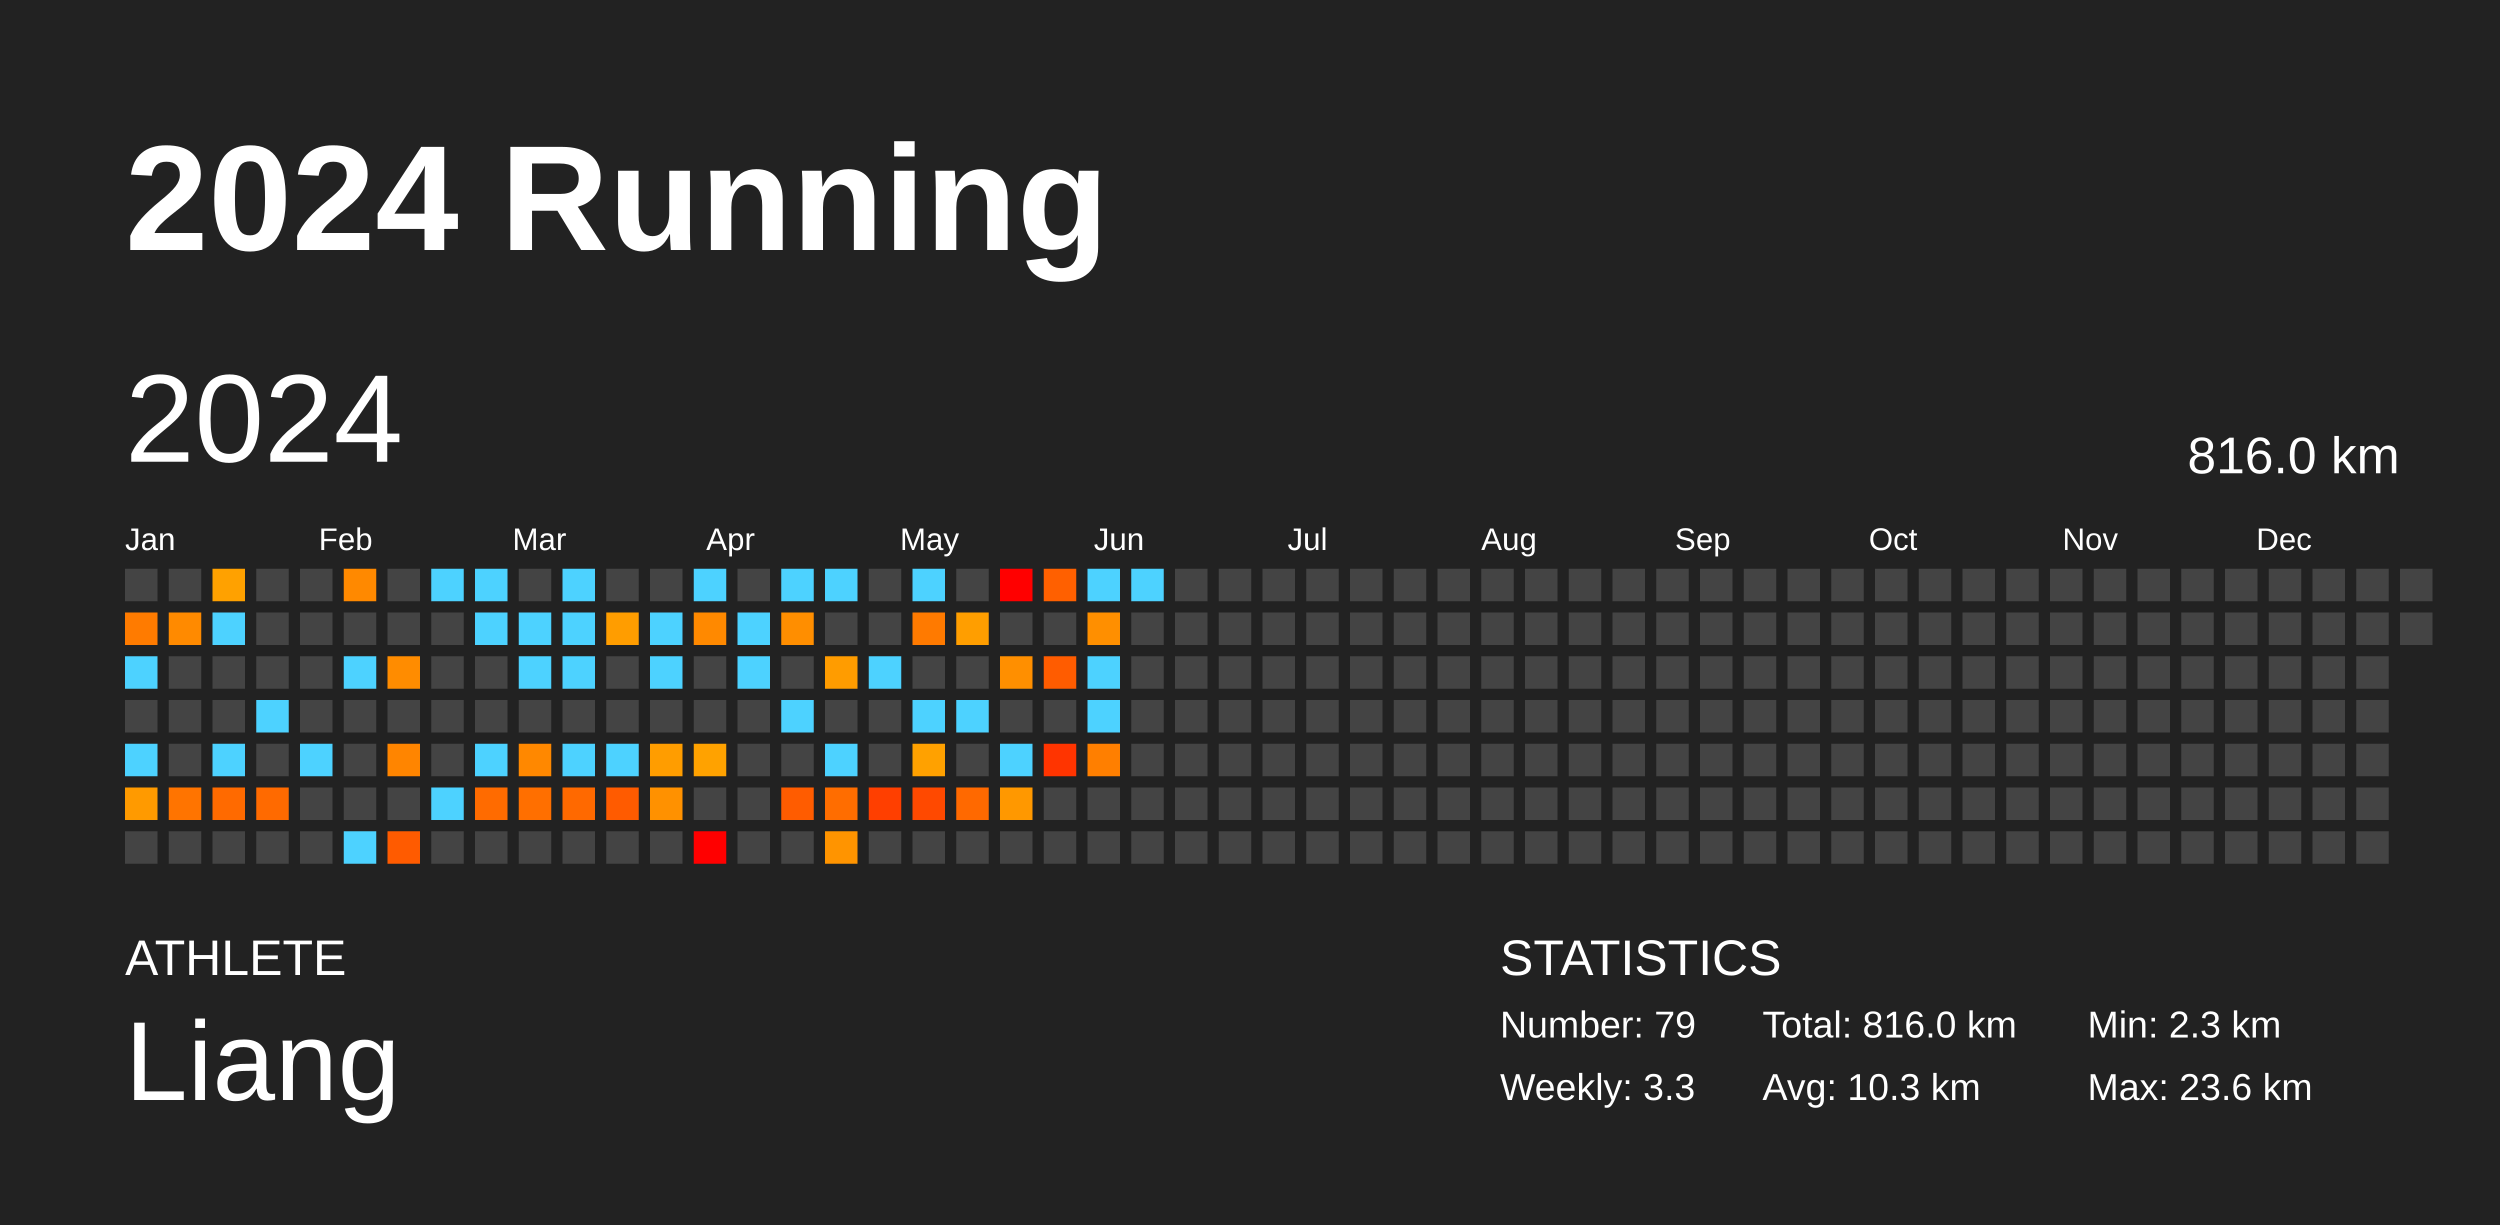
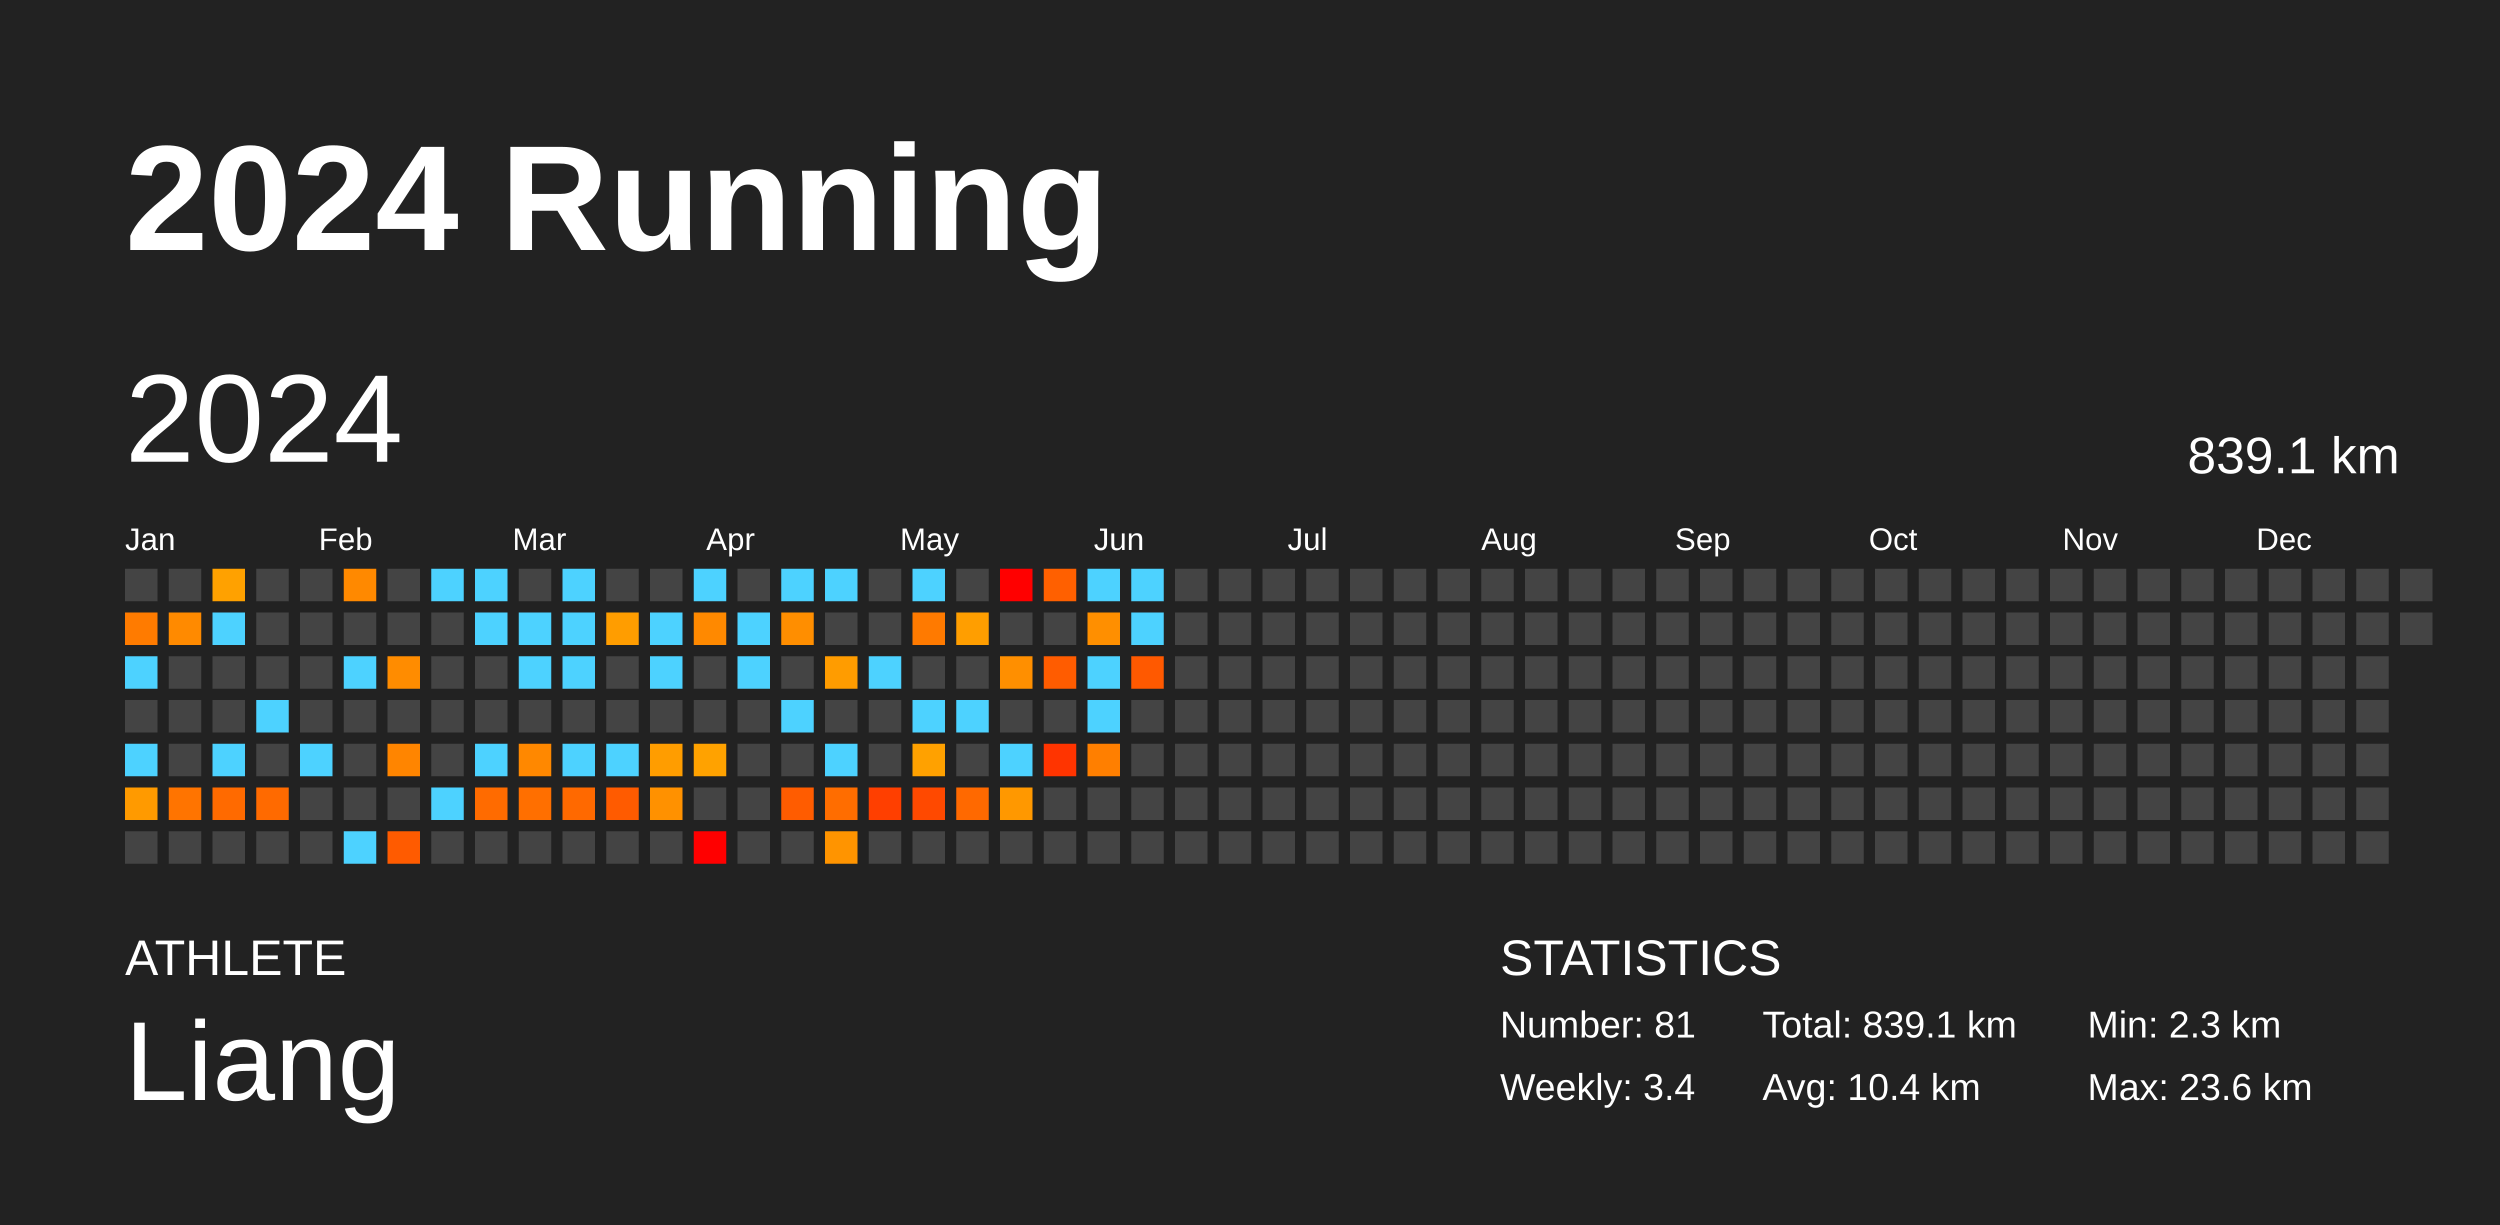
<svg xmlns="http://www.w3.org/2000/svg" baseProfile="full" height="98mm" version="1.1" viewBox="0,0,200,98" width="200mm">
  <defs />
  <rect fill="#222222" height="98" width="200" x="0" y="0" />
  <text fill="#FFFFFF" style="font-size:12px; font-family:Arial; font-weight:bold;" x="10" y="20">2024 Running</text>
  <text fill="#FFFFFF" style="font-size:4px; font-family:Arial" x="10" y="78">ATHLETE</text>
  <text fill="#FFFFFF" style="font-size:9px; font-family:Arial" x="10" y="88">Liang</text>
  <text fill="#FFFFFF" style="font-size:4px; font-family:Arial" x="120" y="78">STATISTICS</text>
-   <text fill="#FFFFFF" style="font-size:3px; font-family:Arial" x="120" y="83">Number: 79</text>
-   <text fill="#FFFFFF" style="font-size:3px; font-family:Arial" x="120" y="88">Weekly: 3.3</text>
-   <text fill="#FFFFFF" style="font-size:3px; font-family:Arial" x="141" y="83">Total: 816.0 km</text>
-   <text fill="#FFFFFF" style="font-size:3px; font-family:Arial" x="141" y="88">Avg: 10.3 km</text>
+   <text fill="#FFFFFF" style="font-size:3px; font-family:Arial" x="120" y="83">Number: 81</text>
+   <text fill="#FFFFFF" style="font-size:3px; font-family:Arial" x="120" y="88">Weekly: 3.4</text>
+   <text fill="#FFFFFF" style="font-size:3px; font-family:Arial" x="141" y="83">Total: 839.1 km</text>
+   <text fill="#FFFFFF" style="font-size:3px; font-family:Arial" x="141" y="88">Avg: 10.4 km</text>
  <text fill="#FFFFFF" style="font-size:3px; font-family:Arial" x="167" y="83">Min: 2.3 km</text>
  <text fill="#FFFFFF" style="font-size:3px; font-family:Arial" x="167" y="88">Max: 23.6 km</text>
  <text dominant-baseline="hanging" fill="#FFFFFF" style="font-size:10.0px; font-family:Arial;" x="10" y="30">2024</text>
-   <text dominant-baseline="hanging" fill="#FFFFFF" style="font-size:4.125px; font-family:Arial;" x="175" y="35">816.0 km</text>
+   <text dominant-baseline="hanging" fill="#FFFFFF" style="font-size:4.125px; font-family:Arial;" x="175" y="35">839.1 km</text>
  <text fill="#FFFFFF" style="font-size:2.5px; font-family:Arial" x="10.0" y="44">Jan</text>
  <text fill="#FFFFFF" style="font-size:2.5px; font-family:Arial" x="25.5" y="44">Feb</text>
  <text fill="#FFFFFF" style="font-size:2.5px; font-family:Arial" x="41.0" y="44">Mar</text>
  <text fill="#FFFFFF" style="font-size:2.5px; font-family:Arial" x="56.5" y="44">Apr</text>
  <text fill="#FFFFFF" style="font-size:2.5px; font-family:Arial" x="72.0" y="44">May</text>
  <text fill="#FFFFFF" style="font-size:2.5px; font-family:Arial" x="87.5" y="44">Jun</text>
  <text fill="#FFFFFF" style="font-size:2.5px; font-family:Arial" x="103.0" y="44">Jul</text>
  <text fill="#FFFFFF" style="font-size:2.5px; font-family:Arial" x="118.5" y="44">Aug</text>
  <text fill="#FFFFFF" style="font-size:2.5px; font-family:Arial" x="134.0" y="44">Sep</text>
  <text fill="#FFFFFF" style="font-size:2.5px; font-family:Arial" x="149.5" y="44">Oct</text>
  <text fill="#FFFFFF" style="font-size:2.5px; font-family:Arial" x="165.0" y="44">Nov</text>
  <text fill="#FFFFFF" style="font-size:2.5px; font-family:Arial" x="180.5" y="44">Dec</text>
  <rect fill="#444444" height="2.6" width="2.6" x="10.0" y="45.5" />
  <rect fill="#ff7b00" height="2.6" width="2.6" x="10.0" y="49.0" />
  <rect fill="#4dd2ff" height="2.6" width="2.6" x="10.0" y="52.5" />
  <rect fill="#444444" height="2.6" width="2.6" x="10.0" y="56.0" />
  <rect fill="#4dd2ff" height="2.6" width="2.6" x="10.0" y="59.5" />
  <rect fill="#ff9a00" height="2.6" width="2.6" x="10.0" y="63.0" />
  <rect fill="#444444" height="2.6" width="2.6" x="10.0" y="66.5" />
  <rect fill="#444444" height="2.6" width="2.6" x="13.5" y="45.5" />
  <rect fill="#ff8a00" height="2.6" width="2.6" x="13.5" y="49.0" />
  <rect fill="#444444" height="2.6" width="2.6" x="13.5" y="52.5" />
  <rect fill="#444444" height="2.6" width="2.6" x="13.5" y="56.0" />
  <rect fill="#444444" height="2.6" width="2.6" x="13.5" y="59.5" />
  <rect fill="#ff7400" height="2.6" width="2.6" x="13.5" y="63.0" />
  <rect fill="#444444" height="2.6" width="2.6" x="13.5" y="66.5" />
  <rect fill="#ffa100" height="2.6" width="2.6" x="17.0" y="45.5" />
  <rect fill="#4dd2ff" height="2.6" width="2.6" x="17.0" y="49.0" />
  <rect fill="#444444" height="2.6" width="2.6" x="17.0" y="52.5" />
  <rect fill="#444444" height="2.6" width="2.6" x="17.0" y="56.0" />
  <rect fill="#4dd2ff" height="2.6" width="2.6" x="17.0" y="59.5" />
  <rect fill="#ff6a00" height="2.6" width="2.6" x="17.0" y="63.0" />
  <rect fill="#444444" height="2.6" width="2.6" x="17.0" y="66.5" />
  <rect fill="#444444" height="2.6" width="2.6" x="20.5" y="45.5" />
  <rect fill="#444444" height="2.6" width="2.6" x="20.5" y="49.0" />
  <rect fill="#444444" height="2.6" width="2.6" x="20.5" y="52.5" />
  <rect fill="#4dd2ff" height="2.6" width="2.6" x="20.5" y="56.0" />
  <rect fill="#444444" height="2.6" width="2.6" x="20.5" y="59.5" />
  <rect fill="#ff6a00" height="2.6" width="2.6" x="20.5" y="63.0" />
  <rect fill="#444444" height="2.6" width="2.6" x="20.5" y="66.5" />
  <rect fill="#444444" height="2.6" width="2.6" x="24.0" y="45.5" />
  <rect fill="#444444" height="2.6" width="2.6" x="24.0" y="49.0" />
  <rect fill="#444444" height="2.6" width="2.6" x="24.0" y="52.5" />
  <rect fill="#444444" height="2.6" width="2.6" x="24.0" y="56.0" />
  <rect fill="#4dd2ff" height="2.6" width="2.6" x="24.0" y="59.5" />
  <rect fill="#444444" height="2.6" width="2.6" x="24.0" y="63.0" />
  <rect fill="#444444" height="2.6" width="2.6" x="24.0" y="66.5" />
  <rect fill="#ff8900" height="2.6" width="2.6" x="27.5" y="45.5" />
  <rect fill="#444444" height="2.6" width="2.6" x="27.5" y="49.0" />
  <rect fill="#4dd2ff" height="2.6" width="2.6" x="27.5" y="52.5" />
  <rect fill="#444444" height="2.6" width="2.6" x="27.5" y="56.0" />
  <rect fill="#444444" height="2.6" width="2.6" x="27.5" y="59.5" />
  <rect fill="#444444" height="2.6" width="2.6" x="27.5" y="63.0" />
  <rect fill="#4dd2ff" height="2.6" width="2.6" x="27.5" y="66.5" />
  <rect fill="#444444" height="2.6" width="2.6" x="31.0" y="45.5" />
  <rect fill="#444444" height="2.6" width="2.6" x="31.0" y="49.0" />
  <rect fill="#ff8c00" height="2.6" width="2.6" x="31.0" y="52.5" />
  <rect fill="#444444" height="2.6" width="2.6" x="31.0" y="56.0" />
  <rect fill="#ff8500" height="2.6" width="2.6" x="31.0" y="59.5" />
  <rect fill="#444444" height="2.6" width="2.6" x="31.0" y="63.0" />
  <rect fill="#ff5b00" height="2.6" width="2.6" x="31.0" y="66.5" />
  <rect fill="#4dd2ff" height="2.6" width="2.6" x="34.5" y="45.5" />
  <rect fill="#444444" height="2.6" width="2.6" x="34.5" y="49.0" />
  <rect fill="#444444" height="2.6" width="2.6" x="34.5" y="52.5" />
  <rect fill="#444444" height="2.6" width="2.6" x="34.5" y="56.0" />
  <rect fill="#444444" height="2.6" width="2.6" x="34.5" y="59.5" />
  <rect fill="#4dd2ff" height="2.6" width="2.6" x="34.5" y="63.0" />
  <rect fill="#444444" height="2.6" width="2.6" x="34.5" y="66.5" />
  <rect fill="#4dd2ff" height="2.6" width="2.6" x="38.0" y="45.5" />
  <rect fill="#4dd2ff" height="2.6" width="2.6" x="38.0" y="49.0" />
  <rect fill="#444444" height="2.6" width="2.6" x="38.0" y="52.5" />
  <rect fill="#444444" height="2.6" width="2.6" x="38.0" y="56.0" />
  <rect fill="#4dd2ff" height="2.6" width="2.6" x="38.0" y="59.5" />
  <rect fill="#ff6b00" height="2.6" width="2.6" x="38.0" y="63.0" />
  <rect fill="#444444" height="2.6" width="2.6" x="38.0" y="66.5" />
  <rect fill="#444444" height="2.6" width="2.6" x="41.5" y="45.5" />
  <rect fill="#4dd2ff" height="2.6" width="2.6" x="41.5" y="49.0" />
  <rect fill="#4dd2ff" height="2.6" width="2.6" x="41.5" y="52.5" />
  <rect fill="#444444" height="2.6" width="2.6" x="41.5" y="56.0" />
  <rect fill="#ff8800" height="2.6" width="2.6" x="41.5" y="59.5" />
  <rect fill="#ff6f00" height="2.6" width="2.6" x="41.5" y="63.0" />
  <rect fill="#444444" height="2.6" width="2.6" x="41.5" y="66.5" />
  <rect fill="#4dd2ff" height="2.6" width="2.6" x="45.0" y="45.5" />
  <rect fill="#4dd2ff" height="2.6" width="2.6" x="45.0" y="49.0" />
  <rect fill="#4dd2ff" height="2.6" width="2.6" x="45.0" y="52.5" />
  <rect fill="#444444" height="2.6" width="2.6" x="45.0" y="56.0" />
  <rect fill="#4dd2ff" height="2.6" width="2.6" x="45.0" y="59.5" />
  <rect fill="#ff6900" height="2.6" width="2.6" x="45.0" y="63.0" />
  <rect fill="#444444" height="2.6" width="2.6" x="45.0" y="66.5" />
  <rect fill="#444444" height="2.6" width="2.6" x="48.5" y="45.5" />
  <rect fill="#ff9d00" height="2.6" width="2.6" x="48.5" y="49.0" />
  <rect fill="#444444" height="2.6" width="2.6" x="48.5" y="52.5" />
  <rect fill="#444444" height="2.6" width="2.6" x="48.5" y="56.0" />
  <rect fill="#4dd2ff" height="2.6" width="2.6" x="48.5" y="59.5" />
  <rect fill="#ff5b00" height="2.6" width="2.6" x="48.5" y="63.0" />
  <rect fill="#444444" height="2.6" width="2.6" x="48.5" y="66.5" />
  <rect fill="#444444" height="2.6" width="2.6" x="52.0" y="45.5" />
  <rect fill="#4dd2ff" height="2.6" width="2.6" x="52.0" y="49.0" />
  <rect fill="#4dd2ff" height="2.6" width="2.6" x="52.0" y="52.5" />
  <rect fill="#444444" height="2.6" width="2.6" x="52.0" y="56.0" />
  <rect fill="#ff9d00" height="2.6" width="2.6" x="52.0" y="59.5" />
  <rect fill="#ff9100" height="2.6" width="2.6" x="52.0" y="63.0" />
  <rect fill="#444444" height="2.6" width="2.6" x="52.0" y="66.5" />
  <rect fill="#4dd2ff" height="2.6" width="2.6" x="55.5" y="45.5" />
  <rect fill="#ff8900" height="2.6" width="2.6" x="55.5" y="49.0" />
  <rect fill="#444444" height="2.6" width="2.6" x="55.5" y="52.5" />
  <rect fill="#444444" height="2.6" width="2.6" x="55.5" y="56.0" />
  <rect fill="#ffa200" height="2.6" width="2.6" x="55.5" y="59.5" />
  <rect fill="#444444" height="2.6" width="2.6" x="55.5" y="63.0" />
  <rect fill="red" height="2.6" width="2.6" x="55.5" y="66.5" />
  <rect fill="#444444" height="2.6" width="2.6" x="59.0" y="45.5" />
  <rect fill="#4dd2ff" height="2.6" width="2.6" x="59.0" y="49.0" />
  <rect fill="#4dd2ff" height="2.6" width="2.6" x="59.0" y="52.5" />
  <rect fill="#444444" height="2.6" width="2.6" x="59.0" y="56.0" />
  <rect fill="#444444" height="2.6" width="2.6" x="59.0" y="59.5" />
  <rect fill="#444444" height="2.6" width="2.6" x="59.0" y="63.0" />
  <rect fill="#444444" height="2.6" width="2.6" x="59.0" y="66.5" />
  <rect fill="#4dd2ff" height="2.6" width="2.6" x="62.5" y="45.5" />
  <rect fill="#ff8e00" height="2.6" width="2.6" x="62.5" y="49.0" />
  <rect fill="#444444" height="2.6" width="2.6" x="62.5" y="52.5" />
  <rect fill="#4dd2ff" height="2.6" width="2.6" x="62.5" y="56.0" />
  <rect fill="#444444" height="2.6" width="2.6" x="62.5" y="59.5" />
  <rect fill="#ff5c00" height="2.6" width="2.6" x="62.5" y="63.0" />
  <rect fill="#444444" height="2.6" width="2.6" x="62.5" y="66.5" />
  <rect fill="#4dd2ff" height="2.6" width="2.6" x="66.0" y="45.5" />
  <rect fill="#444444" height="2.6" width="2.6" x="66.0" y="49.0" />
  <rect fill="#ff9c00" height="2.6" width="2.6" x="66.0" y="52.5" />
  <rect fill="#444444" height="2.6" width="2.6" x="66.0" y="56.0" />
  <rect fill="#4dd2ff" height="2.6" width="2.6" x="66.0" y="59.5" />
  <rect fill="#ff6d00" height="2.6" width="2.6" x="66.0" y="63.0" />
  <rect fill="#ff9400" height="2.6" width="2.6" x="66.0" y="66.5" />
  <rect fill="#444444" height="2.6" width="2.6" x="69.5" y="45.5" />
  <rect fill="#444444" height="2.6" width="2.6" x="69.5" y="49.0" />
  <rect fill="#4dd2ff" height="2.6" width="2.6" x="69.5" y="52.5" />
  <rect fill="#444444" height="2.6" width="2.6" x="69.5" y="56.0" />
  <rect fill="#444444" height="2.6" width="2.6" x="69.5" y="59.5" />
  <rect fill="#ff3f00" height="2.6" width="2.6" x="69.5" y="63.0" />
  <rect fill="#444444" height="2.6" width="2.6" x="69.5" y="66.5" />
  <rect fill="#4dd2ff" height="2.6" width="2.6" x="73.0" y="45.5" />
  <rect fill="#ff7a00" height="2.6" width="2.6" x="73.0" y="49.0" />
  <rect fill="#444444" height="2.6" width="2.6" x="73.0" y="52.5" />
  <rect fill="#4dd2ff" height="2.6" width="2.6" x="73.0" y="56.0" />
  <rect fill="#ffa100" height="2.6" width="2.6" x="73.0" y="59.5" />
  <rect fill="#ff4900" height="2.6" width="2.6" x="73.0" y="63.0" />
  <rect fill="#444444" height="2.6" width="2.6" x="73.0" y="66.5" />
  <rect fill="#444444" height="2.6" width="2.6" x="76.5" y="45.5" />
  <rect fill="#ff9e00" height="2.6" width="2.6" x="76.5" y="49.0" />
  <rect fill="#444444" height="2.6" width="2.6" x="76.5" y="52.5" />
  <rect fill="#4dd2ff" height="2.6" width="2.6" x="76.5" y="56.0" />
  <rect fill="#444444" height="2.6" width="2.6" x="76.5" y="59.5" />
  <rect fill="#ff6900" height="2.6" width="2.6" x="76.5" y="63.0" />
  <rect fill="#444444" height="2.6" width="2.6" x="76.5" y="66.5" />
  <rect fill="red" height="2.6" width="2.6" x="80.0" y="45.5" />
  <rect fill="#444444" height="2.6" width="2.6" x="80.0" y="49.0" />
  <rect fill="#ff8f00" height="2.6" width="2.6" x="80.0" y="52.5" />
  <rect fill="#444444" height="2.6" width="2.6" x="80.0" y="56.0" />
  <rect fill="#4dd2ff" height="2.6" width="2.6" x="80.0" y="59.5" />
  <rect fill="#ff9800" height="2.6" width="2.6" x="80.0" y="63.0" />
  <rect fill="#444444" height="2.6" width="2.6" x="80.0" y="66.5" />
  <rect fill="#ff6000" height="2.6" width="2.6" x="83.5" y="45.5" />
  <rect fill="#444444" height="2.6" width="2.6" x="83.5" y="49.0" />
  <rect fill="#ff5c00" height="2.6" width="2.6" x="83.5" y="52.5" />
  <rect fill="#444444" height="2.6" width="2.6" x="83.5" y="56.0" />
  <rect fill="#ff3400" height="2.6" width="2.6" x="83.5" y="59.5" />
  <rect fill="#444444" height="2.6" width="2.6" x="83.5" y="63.0" />
  <rect fill="#444444" height="2.6" width="2.6" x="83.5" y="66.5" />
  <rect fill="#4dd2ff" height="2.6" width="2.6" x="87.0" y="45.5" />
  <rect fill="#ff8f00" height="2.6" width="2.6" x="87.0" y="49.0" />
  <rect fill="#4dd2ff" height="2.6" width="2.6" x="87.0" y="52.5" />
  <rect fill="#4dd2ff" height="2.6" width="2.6" x="87.0" y="56.0" />
  <rect fill="#ff7f00" height="2.6" width="2.6" x="87.0" y="59.5" />
  <rect fill="#444444" height="2.6" width="2.6" x="87.0" y="63.0" />
  <rect fill="#444444" height="2.6" width="2.6" x="87.0" y="66.5" />
  <rect fill="#4dd2ff" height="2.6" width="2.6" x="90.5" y="45.5" />
-   <rect fill="#444444" height="2.6" width="2.6" x="90.5" y="49.0" />
-   <rect fill="#444444" height="2.6" width="2.6" x="90.5" y="52.5" />
+   <rect fill="#4dd2ff" height="2.6" width="2.6" x="90.5" y="49.0" />
+   <rect fill="#ff5900" height="2.6" width="2.6" x="90.5" y="52.5" />
  <rect fill="#444444" height="2.6" width="2.6" x="90.5" y="56.0" />
  <rect fill="#444444" height="2.6" width="2.6" x="90.5" y="59.5" />
  <rect fill="#444444" height="2.6" width="2.6" x="90.5" y="63.0" />
  <rect fill="#444444" height="2.6" width="2.6" x="90.5" y="66.5" />
  <rect fill="#444444" height="2.6" width="2.6" x="94.0" y="45.5" />
  <rect fill="#444444" height="2.6" width="2.6" x="94.0" y="49.0" />
  <rect fill="#444444" height="2.6" width="2.6" x="94.0" y="52.5" />
  <rect fill="#444444" height="2.6" width="2.6" x="94.0" y="56.0" />
  <rect fill="#444444" height="2.6" width="2.6" x="94.0" y="59.5" />
  <rect fill="#444444" height="2.6" width="2.6" x="94.0" y="63.0" />
  <rect fill="#444444" height="2.6" width="2.6" x="94.0" y="66.5" />
  <rect fill="#444444" height="2.6" width="2.6" x="97.5" y="45.5" />
  <rect fill="#444444" height="2.6" width="2.6" x="97.5" y="49.0" />
  <rect fill="#444444" height="2.6" width="2.6" x="97.5" y="52.5" />
  <rect fill="#444444" height="2.6" width="2.6" x="97.5" y="56.0" />
  <rect fill="#444444" height="2.6" width="2.6" x="97.5" y="59.5" />
  <rect fill="#444444" height="2.6" width="2.6" x="97.5" y="63.0" />
  <rect fill="#444444" height="2.6" width="2.6" x="97.5" y="66.5" />
  <rect fill="#444444" height="2.6" width="2.6" x="101.0" y="45.5" />
  <rect fill="#444444" height="2.6" width="2.6" x="101.0" y="49.0" />
  <rect fill="#444444" height="2.6" width="2.6" x="101.0" y="52.5" />
  <rect fill="#444444" height="2.6" width="2.6" x="101.0" y="56.0" />
  <rect fill="#444444" height="2.6" width="2.6" x="101.0" y="59.5" />
  <rect fill="#444444" height="2.6" width="2.6" x="101.0" y="63.0" />
  <rect fill="#444444" height="2.6" width="2.6" x="101.0" y="66.5" />
  <rect fill="#444444" height="2.6" width="2.6" x="104.5" y="45.5" />
  <rect fill="#444444" height="2.6" width="2.6" x="104.5" y="49.0" />
  <rect fill="#444444" height="2.6" width="2.6" x="104.5" y="52.5" />
  <rect fill="#444444" height="2.6" width="2.6" x="104.5" y="56.0" />
  <rect fill="#444444" height="2.6" width="2.6" x="104.5" y="59.5" />
  <rect fill="#444444" height="2.6" width="2.6" x="104.5" y="63.0" />
  <rect fill="#444444" height="2.6" width="2.6" x="104.5" y="66.5" />
  <rect fill="#444444" height="2.6" width="2.6" x="108.0" y="45.5" />
  <rect fill="#444444" height="2.6" width="2.6" x="108.0" y="49.0" />
  <rect fill="#444444" height="2.6" width="2.6" x="108.0" y="52.5" />
  <rect fill="#444444" height="2.6" width="2.6" x="108.0" y="56.0" />
  <rect fill="#444444" height="2.6" width="2.6" x="108.0" y="59.5" />
  <rect fill="#444444" height="2.6" width="2.6" x="108.0" y="63.0" />
  <rect fill="#444444" height="2.6" width="2.6" x="108.0" y="66.5" />
  <rect fill="#444444" height="2.6" width="2.6" x="111.5" y="45.5" />
  <rect fill="#444444" height="2.6" width="2.6" x="111.5" y="49.0" />
  <rect fill="#444444" height="2.6" width="2.6" x="111.5" y="52.5" />
  <rect fill="#444444" height="2.6" width="2.6" x="111.5" y="56.0" />
  <rect fill="#444444" height="2.6" width="2.6" x="111.5" y="59.5" />
  <rect fill="#444444" height="2.6" width="2.6" x="111.5" y="63.0" />
  <rect fill="#444444" height="2.6" width="2.6" x="111.5" y="66.5" />
  <rect fill="#444444" height="2.6" width="2.6" x="115.0" y="45.5" />
  <rect fill="#444444" height="2.6" width="2.6" x="115.0" y="49.0" />
  <rect fill="#444444" height="2.6" width="2.6" x="115.0" y="52.5" />
  <rect fill="#444444" height="2.6" width="2.6" x="115.0" y="56.0" />
  <rect fill="#444444" height="2.6" width="2.6" x="115.0" y="59.5" />
  <rect fill="#444444" height="2.6" width="2.6" x="115.0" y="63.0" />
  <rect fill="#444444" height="2.6" width="2.6" x="115.0" y="66.5" />
  <rect fill="#444444" height="2.6" width="2.6" x="118.5" y="45.5" />
  <rect fill="#444444" height="2.6" width="2.6" x="118.5" y="49.0" />
  <rect fill="#444444" height="2.6" width="2.6" x="118.5" y="52.5" />
  <rect fill="#444444" height="2.6" width="2.6" x="118.5" y="56.0" />
  <rect fill="#444444" height="2.6" width="2.6" x="118.5" y="59.5" />
  <rect fill="#444444" height="2.6" width="2.6" x="118.5" y="63.0" />
  <rect fill="#444444" height="2.6" width="2.6" x="118.5" y="66.5" />
  <rect fill="#444444" height="2.6" width="2.6" x="122.0" y="45.5" />
  <rect fill="#444444" height="2.6" width="2.6" x="122.0" y="49.0" />
  <rect fill="#444444" height="2.6" width="2.6" x="122.0" y="52.5" />
  <rect fill="#444444" height="2.6" width="2.6" x="122.0" y="56.0" />
  <rect fill="#444444" height="2.6" width="2.6" x="122.0" y="59.5" />
  <rect fill="#444444" height="2.6" width="2.6" x="122.0" y="63.0" />
  <rect fill="#444444" height="2.6" width="2.6" x="122.0" y="66.5" />
  <rect fill="#444444" height="2.6" width="2.6" x="125.5" y="45.5" />
  <rect fill="#444444" height="2.6" width="2.6" x="125.5" y="49.0" />
  <rect fill="#444444" height="2.6" width="2.6" x="125.5" y="52.5" />
  <rect fill="#444444" height="2.6" width="2.6" x="125.5" y="56.0" />
  <rect fill="#444444" height="2.6" width="2.6" x="125.5" y="59.5" />
  <rect fill="#444444" height="2.6" width="2.6" x="125.5" y="63.0" />
  <rect fill="#444444" height="2.6" width="2.6" x="125.5" y="66.5" />
  <rect fill="#444444" height="2.6" width="2.6" x="129.0" y="45.5" />
  <rect fill="#444444" height="2.6" width="2.6" x="129.0" y="49.0" />
  <rect fill="#444444" height="2.6" width="2.6" x="129.0" y="52.5" />
  <rect fill="#444444" height="2.6" width="2.6" x="129.0" y="56.0" />
  <rect fill="#444444" height="2.6" width="2.6" x="129.0" y="59.5" />
  <rect fill="#444444" height="2.6" width="2.6" x="129.0" y="63.0" />
  <rect fill="#444444" height="2.6" width="2.6" x="129.0" y="66.5" />
  <rect fill="#444444" height="2.6" width="2.6" x="132.5" y="45.5" />
  <rect fill="#444444" height="2.6" width="2.6" x="132.5" y="49.0" />
  <rect fill="#444444" height="2.6" width="2.6" x="132.5" y="52.5" />
  <rect fill="#444444" height="2.6" width="2.6" x="132.5" y="56.0" />
  <rect fill="#444444" height="2.6" width="2.6" x="132.5" y="59.5" />
  <rect fill="#444444" height="2.6" width="2.6" x="132.5" y="63.0" />
  <rect fill="#444444" height="2.6" width="2.6" x="132.5" y="66.5" />
  <rect fill="#444444" height="2.6" width="2.6" x="136.0" y="45.5" />
  <rect fill="#444444" height="2.6" width="2.6" x="136.0" y="49.0" />
  <rect fill="#444444" height="2.6" width="2.6" x="136.0" y="52.5" />
  <rect fill="#444444" height="2.6" width="2.6" x="136.0" y="56.0" />
  <rect fill="#444444" height="2.6" width="2.6" x="136.0" y="59.5" />
  <rect fill="#444444" height="2.6" width="2.6" x="136.0" y="63.0" />
  <rect fill="#444444" height="2.6" width="2.6" x="136.0" y="66.5" />
  <rect fill="#444444" height="2.6" width="2.6" x="139.5" y="45.5" />
  <rect fill="#444444" height="2.6" width="2.6" x="139.5" y="49.0" />
  <rect fill="#444444" height="2.6" width="2.6" x="139.5" y="52.5" />
  <rect fill="#444444" height="2.6" width="2.6" x="139.5" y="56.0" />
  <rect fill="#444444" height="2.6" width="2.6" x="139.5" y="59.5" />
  <rect fill="#444444" height="2.6" width="2.6" x="139.5" y="63.0" />
  <rect fill="#444444" height="2.6" width="2.6" x="139.5" y="66.5" />
  <rect fill="#444444" height="2.6" width="2.6" x="143.0" y="45.5" />
  <rect fill="#444444" height="2.6" width="2.6" x="143.0" y="49.0" />
  <rect fill="#444444" height="2.6" width="2.6" x="143.0" y="52.5" />
  <rect fill="#444444" height="2.6" width="2.6" x="143.0" y="56.0" />
  <rect fill="#444444" height="2.6" width="2.6" x="143.0" y="59.5" />
  <rect fill="#444444" height="2.6" width="2.6" x="143.0" y="63.0" />
  <rect fill="#444444" height="2.6" width="2.6" x="143.0" y="66.5" />
  <rect fill="#444444" height="2.6" width="2.6" x="146.5" y="45.5" />
  <rect fill="#444444" height="2.6" width="2.6" x="146.5" y="49.0" />
  <rect fill="#444444" height="2.6" width="2.6" x="146.5" y="52.5" />
  <rect fill="#444444" height="2.6" width="2.6" x="146.5" y="56.0" />
  <rect fill="#444444" height="2.6" width="2.6" x="146.5" y="59.5" />
  <rect fill="#444444" height="2.6" width="2.6" x="146.5" y="63.0" />
  <rect fill="#444444" height="2.6" width="2.6" x="146.5" y="66.5" />
  <rect fill="#444444" height="2.6" width="2.6" x="150.0" y="45.5" />
  <rect fill="#444444" height="2.6" width="2.6" x="150.0" y="49.0" />
  <rect fill="#444444" height="2.6" width="2.6" x="150.0" y="52.5" />
  <rect fill="#444444" height="2.6" width="2.6" x="150.0" y="56.0" />
  <rect fill="#444444" height="2.6" width="2.6" x="150.0" y="59.5" />
  <rect fill="#444444" height="2.6" width="2.6" x="150.0" y="63.0" />
  <rect fill="#444444" height="2.6" width="2.6" x="150.0" y="66.5" />
  <rect fill="#444444" height="2.6" width="2.6" x="153.5" y="45.5" />
  <rect fill="#444444" height="2.6" width="2.6" x="153.5" y="49.0" />
  <rect fill="#444444" height="2.6" width="2.6" x="153.5" y="52.5" />
  <rect fill="#444444" height="2.6" width="2.6" x="153.5" y="56.0" />
  <rect fill="#444444" height="2.6" width="2.6" x="153.5" y="59.5" />
  <rect fill="#444444" height="2.6" width="2.6" x="153.5" y="63.0" />
  <rect fill="#444444" height="2.6" width="2.6" x="153.5" y="66.5" />
  <rect fill="#444444" height="2.6" width="2.6" x="157.0" y="45.5" />
  <rect fill="#444444" height="2.6" width="2.6" x="157.0" y="49.0" />
  <rect fill="#444444" height="2.6" width="2.6" x="157.0" y="52.5" />
  <rect fill="#444444" height="2.6" width="2.6" x="157.0" y="56.0" />
  <rect fill="#444444" height="2.6" width="2.6" x="157.0" y="59.5" />
  <rect fill="#444444" height="2.6" width="2.6" x="157.0" y="63.0" />
  <rect fill="#444444" height="2.6" width="2.6" x="157.0" y="66.5" />
  <rect fill="#444444" height="2.6" width="2.6" x="160.5" y="45.5" />
  <rect fill="#444444" height="2.6" width="2.6" x="160.5" y="49.0" />
  <rect fill="#444444" height="2.6" width="2.6" x="160.5" y="52.5" />
  <rect fill="#444444" height="2.6" width="2.6" x="160.5" y="56.0" />
  <rect fill="#444444" height="2.6" width="2.6" x="160.5" y="59.5" />
  <rect fill="#444444" height="2.6" width="2.6" x="160.5" y="63.0" />
  <rect fill="#444444" height="2.6" width="2.6" x="160.5" y="66.5" />
  <rect fill="#444444" height="2.6" width="2.6" x="164.0" y="45.5" />
  <rect fill="#444444" height="2.6" width="2.6" x="164.0" y="49.0" />
  <rect fill="#444444" height="2.6" width="2.6" x="164.0" y="52.5" />
  <rect fill="#444444" height="2.6" width="2.6" x="164.0" y="56.0" />
  <rect fill="#444444" height="2.6" width="2.6" x="164.0" y="59.5" />
  <rect fill="#444444" height="2.6" width="2.6" x="164.0" y="63.0" />
  <rect fill="#444444" height="2.6" width="2.6" x="164.0" y="66.5" />
  <rect fill="#444444" height="2.6" width="2.6" x="167.5" y="45.5" />
  <rect fill="#444444" height="2.6" width="2.6" x="167.5" y="49.0" />
  <rect fill="#444444" height="2.6" width="2.6" x="167.5" y="52.5" />
  <rect fill="#444444" height="2.6" width="2.6" x="167.5" y="56.0" />
  <rect fill="#444444" height="2.6" width="2.6" x="167.5" y="59.5" />
  <rect fill="#444444" height="2.6" width="2.6" x="167.5" y="63.0" />
  <rect fill="#444444" height="2.6" width="2.6" x="167.5" y="66.5" />
  <rect fill="#444444" height="2.6" width="2.6" x="171.0" y="45.5" />
  <rect fill="#444444" height="2.6" width="2.6" x="171.0" y="49.0" />
  <rect fill="#444444" height="2.6" width="2.6" x="171.0" y="52.5" />
  <rect fill="#444444" height="2.6" width="2.6" x="171.0" y="56.0" />
  <rect fill="#444444" height="2.6" width="2.6" x="171.0" y="59.5" />
  <rect fill="#444444" height="2.6" width="2.6" x="171.0" y="63.0" />
  <rect fill="#444444" height="2.6" width="2.6" x="171.0" y="66.5" />
  <rect fill="#444444" height="2.6" width="2.6" x="174.5" y="45.5" />
  <rect fill="#444444" height="2.6" width="2.6" x="174.5" y="49.0" />
  <rect fill="#444444" height="2.6" width="2.6" x="174.5" y="52.5" />
  <rect fill="#444444" height="2.6" width="2.6" x="174.5" y="56.0" />
  <rect fill="#444444" height="2.6" width="2.6" x="174.5" y="59.5" />
  <rect fill="#444444" height="2.6" width="2.6" x="174.5" y="63.0" />
  <rect fill="#444444" height="2.6" width="2.6" x="174.5" y="66.5" />
  <rect fill="#444444" height="2.6" width="2.6" x="178.0" y="45.5" />
  <rect fill="#444444" height="2.6" width="2.6" x="178.0" y="49.0" />
  <rect fill="#444444" height="2.6" width="2.6" x="178.0" y="52.5" />
  <rect fill="#444444" height="2.6" width="2.6" x="178.0" y="56.0" />
  <rect fill="#444444" height="2.6" width="2.6" x="178.0" y="59.5" />
  <rect fill="#444444" height="2.6" width="2.6" x="178.0" y="63.0" />
  <rect fill="#444444" height="2.6" width="2.6" x="178.0" y="66.5" />
  <rect fill="#444444" height="2.6" width="2.6" x="181.5" y="45.5" />
  <rect fill="#444444" height="2.6" width="2.6" x="181.5" y="49.0" />
  <rect fill="#444444" height="2.6" width="2.6" x="181.5" y="52.5" />
  <rect fill="#444444" height="2.6" width="2.6" x="181.5" y="56.0" />
  <rect fill="#444444" height="2.6" width="2.6" x="181.5" y="59.5" />
  <rect fill="#444444" height="2.6" width="2.6" x="181.5" y="63.0" />
  <rect fill="#444444" height="2.6" width="2.6" x="181.5" y="66.5" />
  <rect fill="#444444" height="2.6" width="2.6" x="185.0" y="45.5" />
  <rect fill="#444444" height="2.6" width="2.6" x="185.0" y="49.0" />
  <rect fill="#444444" height="2.6" width="2.6" x="185.0" y="52.5" />
  <rect fill="#444444" height="2.6" width="2.6" x="185.0" y="56.0" />
  <rect fill="#444444" height="2.6" width="2.6" x="185.0" y="59.5" />
  <rect fill="#444444" height="2.6" width="2.6" x="185.0" y="63.0" />
  <rect fill="#444444" height="2.6" width="2.6" x="185.0" y="66.5" />
  <rect fill="#444444" height="2.6" width="2.6" x="188.5" y="45.5" />
  <rect fill="#444444" height="2.6" width="2.6" x="188.5" y="49.0" />
  <rect fill="#444444" height="2.6" width="2.6" x="188.5" y="52.5" />
  <rect fill="#444444" height="2.6" width="2.6" x="188.5" y="56.0" />
  <rect fill="#444444" height="2.6" width="2.6" x="188.5" y="59.5" />
  <rect fill="#444444" height="2.6" width="2.6" x="188.5" y="63.0" />
  <rect fill="#444444" height="2.6" width="2.6" x="188.5" y="66.5" />
  <rect fill="#444444" height="2.6" width="2.6" x="192.0" y="45.5" />
  <rect fill="#444444" height="2.6" width="2.6" x="192.0" y="49.0" />
</svg>
